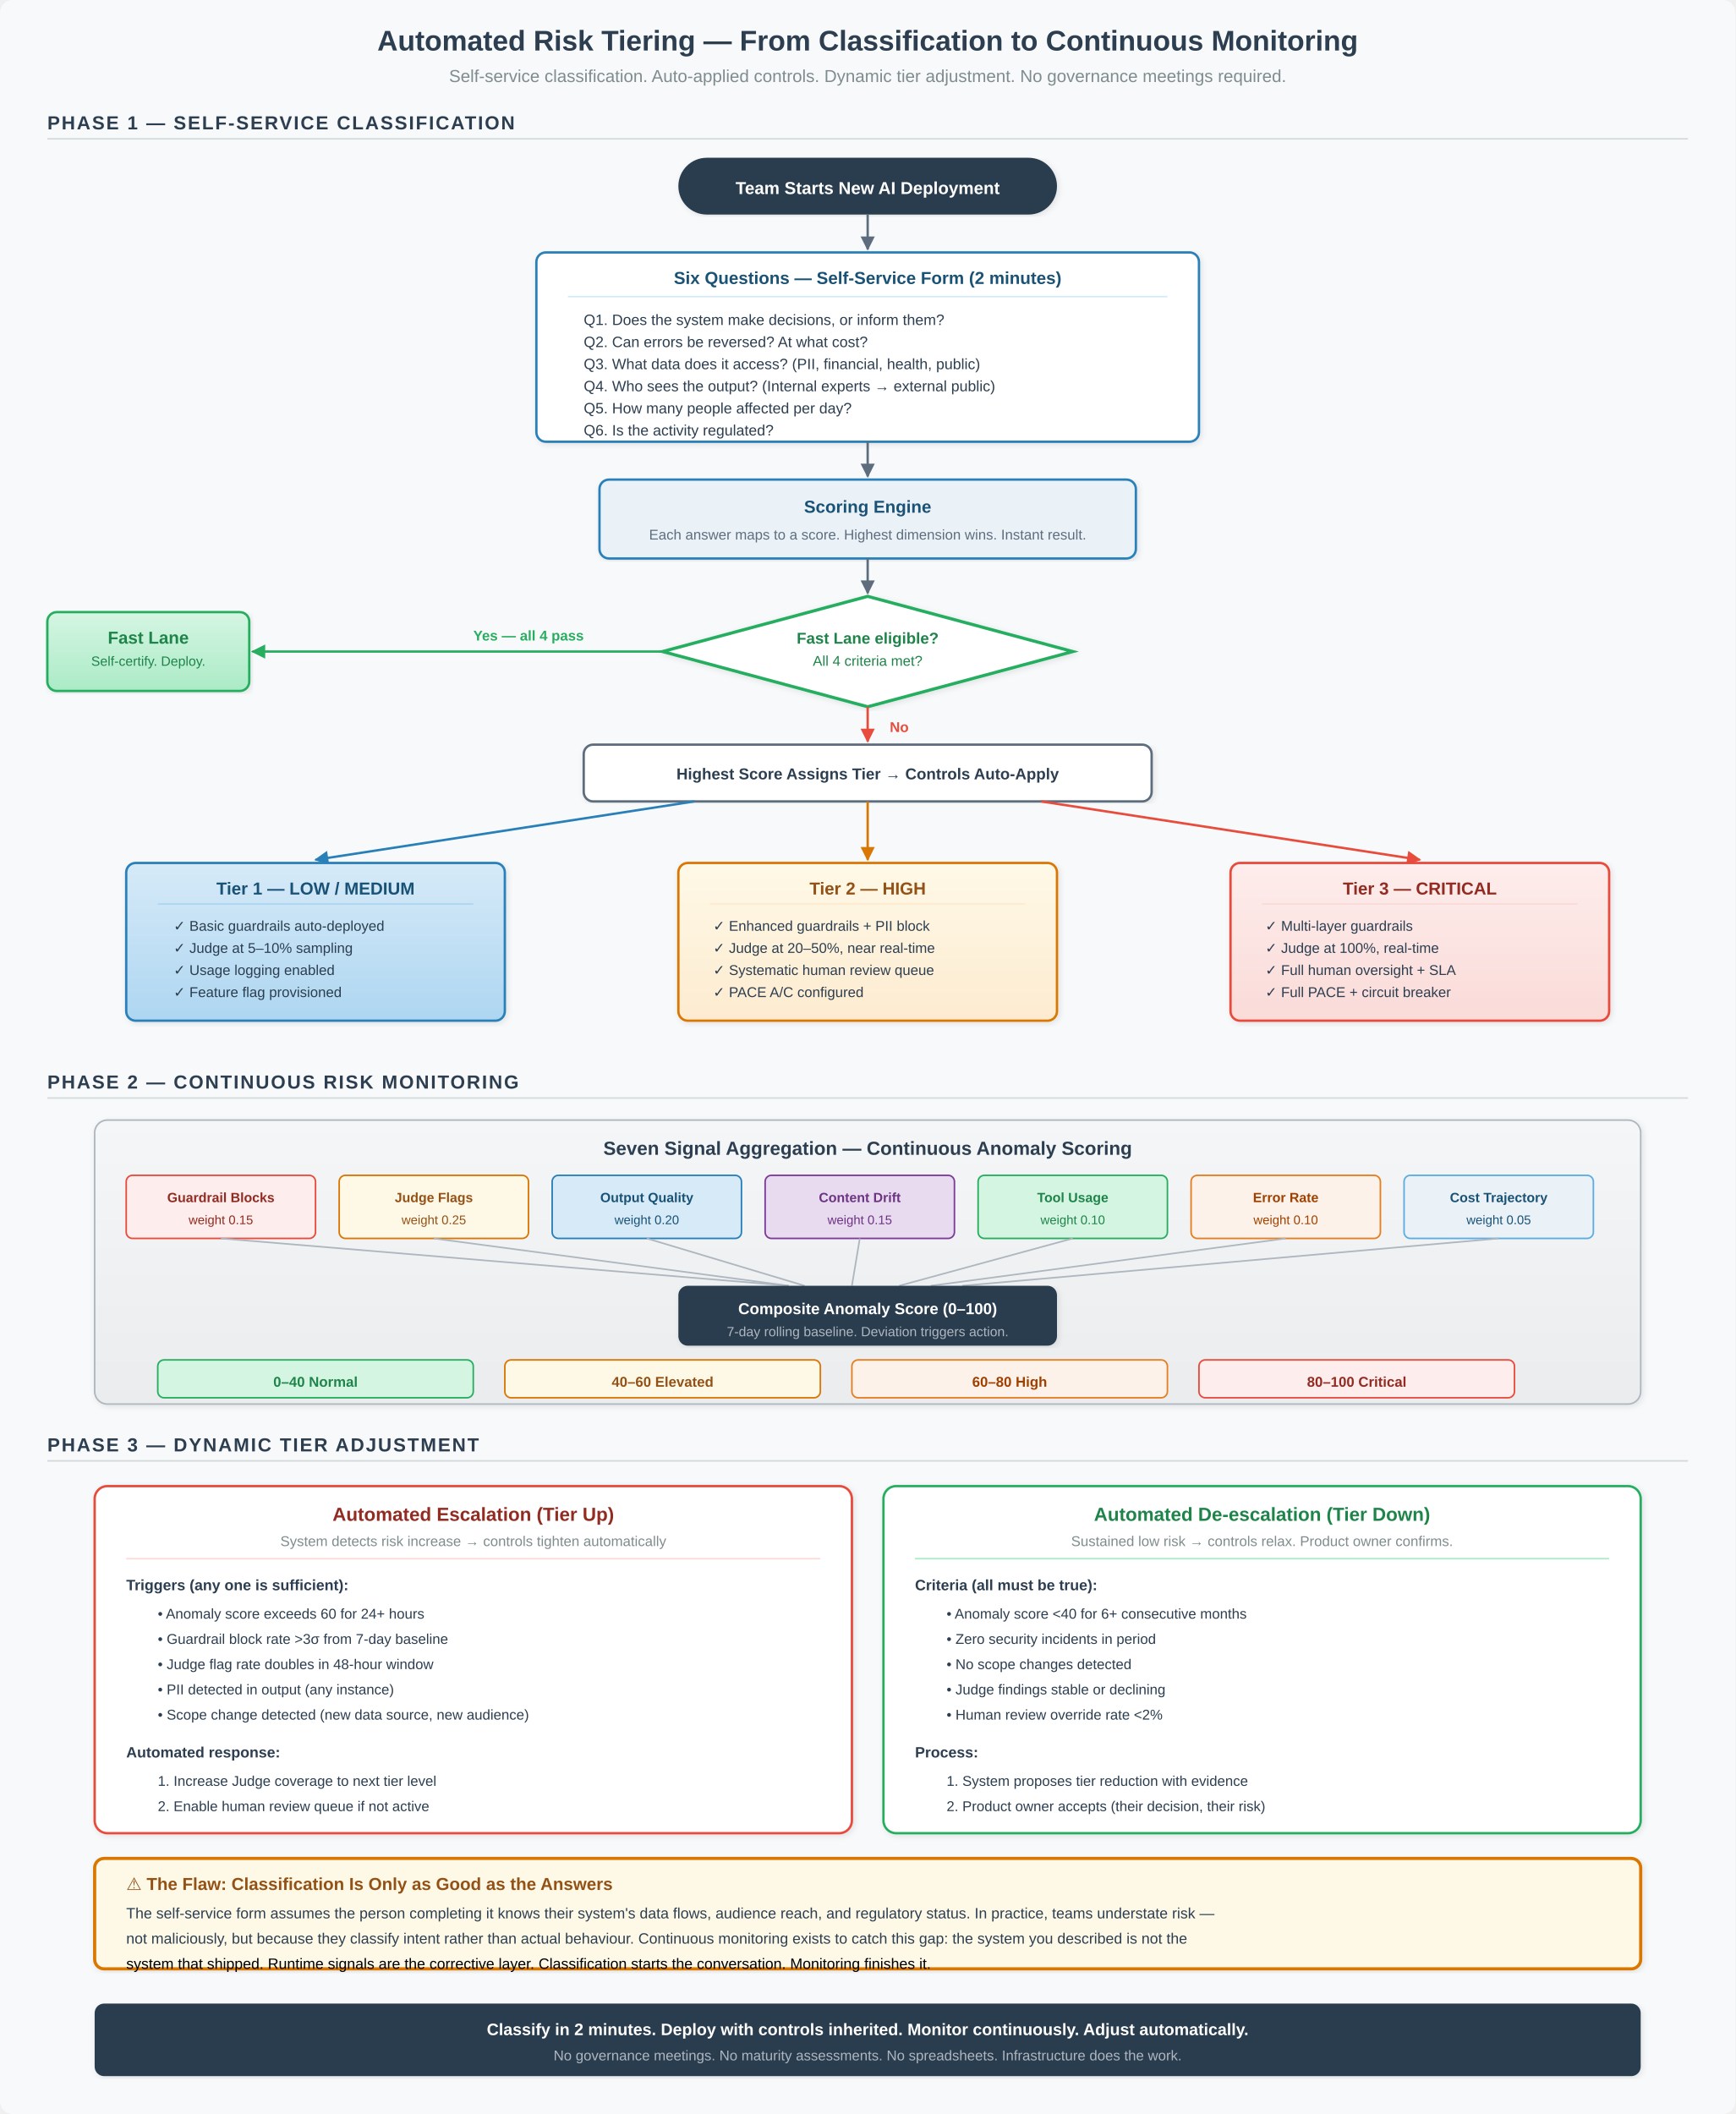
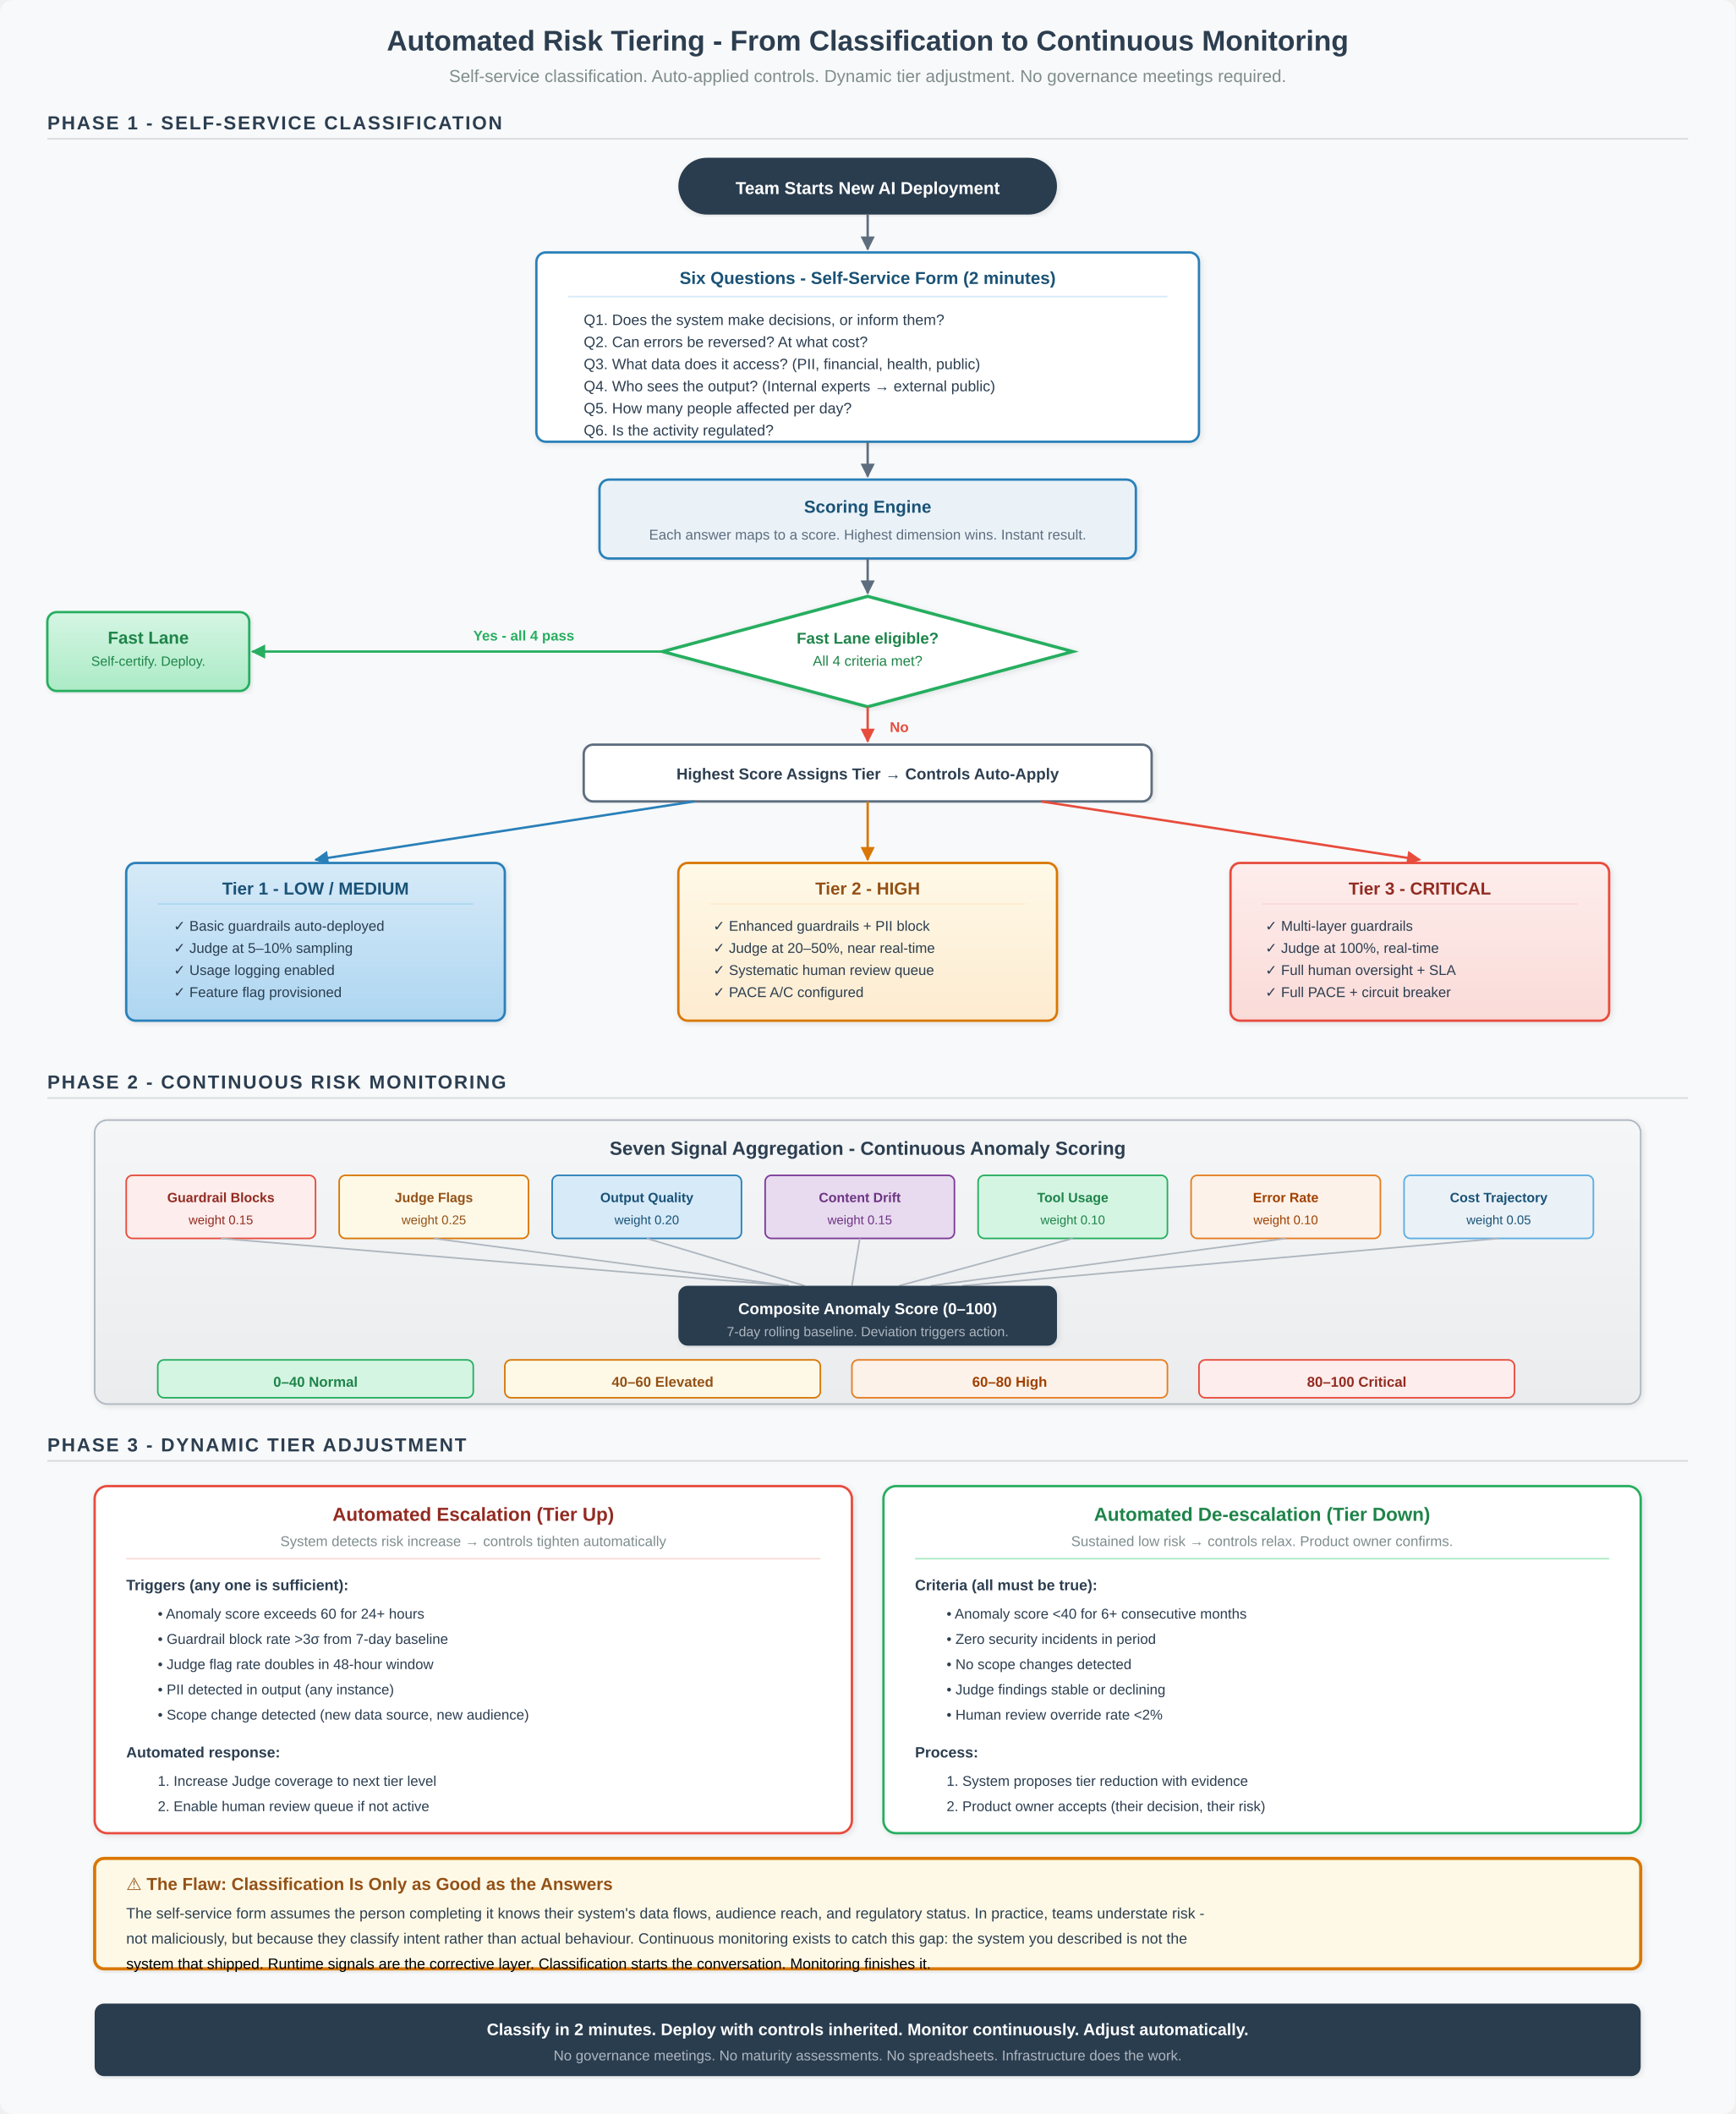
<svg xmlns="http://www.w3.org/2000/svg" width="1100" height="1340" viewBox="0 0 1100 1340" font-family="Arial, Helvetica, sans-serif">
  <defs>
    <filter id="shadow" x="-2%" y="-2%" width="104%" height="106%">
      <feDropShadow dx="1" dy="1" stdDeviation="2" flood-opacity="0.1" />
    </filter>
    <marker id="arrow" viewBox="0 0 10 10" refX="9" refY="5" markerWidth="6" markerHeight="6" orient="auto">
      <path d="M 0 0 L 10 5 L 0 10 z" fill="#5d6d7e" />
    </marker>
    <marker id="arrowGreen" viewBox="0 0 10 10" refX="9" refY="5" markerWidth="6" markerHeight="6" orient="auto">
      <path d="M 0 0 L 10 5 L 0 10 z" fill="#27ae60" />
    </marker>
    <marker id="arrowRed" viewBox="0 0 10 10" refX="9" refY="5" markerWidth="6" markerHeight="6" orient="auto">
      <path d="M 0 0 L 10 5 L 0 10 z" fill="#e74c3c" />
    </marker>
    <marker id="arrowBlue" viewBox="0 0 10 10" refX="9" refY="5" markerWidth="6" markerHeight="6" orient="auto">
      <path d="M 0 0 L 10 5 L 0 10 z" fill="#2980b9" />
    </marker>
    <marker id="arrowAmber" viewBox="0 0 10 10" refX="9" refY="5" markerWidth="6" markerHeight="6" orient="auto">
      <path d="M 0 0 L 10 5 L 0 10 z" fill="#d97706" />
    </marker>
    <linearGradient id="fastLaneGrad" x1="0" y1="0" x2="0" y2="1">
      <stop offset="0%" stop-color="#d5f5e3" />
      <stop offset="100%" stop-color="#abebc6" />
    </linearGradient>
    <linearGradient id="tier1Grad" x1="0" y1="0" x2="0" y2="1">
      <stop offset="0%" stop-color="#d6eaf8" />
      <stop offset="100%" stop-color="#aed6f1" />
    </linearGradient>
    <linearGradient id="tier2Grad" x1="0" y1="0" x2="0" y2="1">
      <stop offset="0%" stop-color="#fef9e7" />
      <stop offset="100%" stop-color="#fdebd0" />
    </linearGradient>
    <linearGradient id="tier3Grad" x1="0" y1="0" x2="0" y2="1">
      <stop offset="0%" stop-color="#fdedec" />
      <stop offset="100%" stop-color="#fadbd8" />
    </linearGradient>
    <linearGradient id="monitorGrad" x1="0" y1="0" x2="0" y2="1">
      <stop offset="0%" stop-color="#f4f6f7" />
      <stop offset="100%" stop-color="#eaecee" />
    </linearGradient>
  </defs>
  <rect width="1100" height="1340" fill="#f8f9fa" rx="8" />
-   <text x="550" y="32" text-anchor="middle" font-size="18" font-weight="bold" fill="#2c3e50">Automated Risk Tiering — From Classification to Continuous Monitoring</text>
+   <text x="550" y="32" text-anchor="middle" font-size="18" font-weight="bold" fill="#2c3e50">Automated Risk Tiering - From Classification to Continuous Monitoring</text>
  <text x="550" y="52" text-anchor="middle" font-size="11" fill="#7f8c8d">Self-service classification. Auto-applied controls. Dynamic tier adjustment. No governance meetings required.</text>
-   <text x="30" y="82" font-size="12" font-weight="bold" fill="#2c3e50" letter-spacing="1">PHASE 1 — SELF-SERVICE CLASSIFICATION</text>
+   <text x="30" y="82" font-size="12" font-weight="bold" fill="#2c3e50" letter-spacing="1">PHASE 1 - SELF-SERVICE CLASSIFICATION</text>
  <line x1="30" y1="88" x2="1070" y2="88" stroke="#d5dbdb" stroke-width="1" />
  <rect x="430" y="100" width="240" height="36" rx="18" fill="#2c3e50" filter="url(#shadow)" />
  <text x="550" y="123" text-anchor="middle" font-size="11" font-weight="bold" fill="#fff">Team Starts New AI Deployment</text>
  <line x1="550" y1="136" x2="550" y2="158" stroke="#5d6d7e" stroke-width="1.5" marker-end="url(#arrow)" />
  <rect x="340" y="160" width="420" height="120" rx="6" fill="#fff" stroke="#2980b9" stroke-width="1.5" filter="url(#shadow)" />
-   <text x="550" y="180" text-anchor="middle" font-size="11" font-weight="bold" fill="#1a5276">Six Questions — Self-Service Form (2 minutes)</text>
+   <text x="550" y="180" text-anchor="middle" font-size="11" font-weight="bold" fill="#1a5276">Six Questions - Self-Service Form (2 minutes)</text>
  <line x1="360" y1="188" x2="740" y2="188" stroke="#d6eaf8" stroke-width="1" />
  <text x="370" y="206" font-size="9.5" fill="#2c3e50">Q1. Does the system make decisions, or inform them?</text>
  <text x="370" y="220" font-size="9.5" fill="#2c3e50">Q2. Can errors be reversed? At what cost?</text>
  <text x="370" y="234" font-size="9.5" fill="#2c3e50">Q3. What data does it access? (PII, financial, health, public)</text>
  <text x="370" y="248" font-size="9.5" fill="#2c3e50">Q4. Who sees the output? (Internal experts → external public)</text>
  <text x="370" y="262" font-size="9.5" fill="#2c3e50">Q5. How many people affected per day?</text>
  <text x="370" y="276" font-size="9.5" fill="#2c3e50">Q6. Is the activity regulated?</text>
  <line x1="550" y1="280" x2="550" y2="302" stroke="#5d6d7e" stroke-width="1.5" marker-end="url(#arrow)" />
  <rect x="380" y="304" width="340" height="50" rx="6" fill="#eaf2f8" stroke="#2980b9" stroke-width="1.5" filter="url(#shadow)" />
  <text x="550" y="325" text-anchor="middle" font-size="11" font-weight="bold" fill="#1a5276">Scoring Engine</text>
  <text x="550" y="342" text-anchor="middle" font-size="9" fill="#5d6d7e">Each answer maps to a score. Highest dimension wins. Instant result.</text>
  <line x1="550" y1="354" x2="550" y2="376" stroke="#5d6d7e" stroke-width="1.5" marker-end="url(#arrow)" />
  <polygon points="550,378 680,413 550,448 420,413" fill="#fff" stroke="#27ae60" stroke-width="2" filter="url(#shadow)" />
  <text x="550" y="408" text-anchor="middle" font-size="10" font-weight="bold" fill="#1e8449">Fast Lane eligible?</text>
  <text x="550" y="422" text-anchor="middle" font-size="9" fill="#1e8449">All 4 criteria met?</text>
  <line x1="420" y1="413" x2="160" y2="413" stroke="#27ae60" stroke-width="1.5" marker-end="url(#arrowGreen)" />
-   <text x="300" y="406" font-size="9" font-weight="bold" fill="#27ae60">Yes — all 4 pass</text>
+   <text x="300" y="406" font-size="9" font-weight="bold" fill="#27ae60">Yes - all 4 pass</text>
  <rect x="30" y="388" width="128" height="50" rx="6" fill="url(#fastLaneGrad)" stroke="#27ae60" stroke-width="1.5" filter="url(#shadow)" />
  <text x="94" y="408" text-anchor="middle" font-size="11" font-weight="bold" fill="#1e8449">Fast Lane</text>
  <text x="94" y="422" text-anchor="middle" font-size="8.5" fill="#1e8449">Self-certify. Deploy.</text>
  <line x1="550" y1="448" x2="550" y2="470" stroke="#e74c3c" stroke-width="1.5" marker-end="url(#arrowRed)" />
  <text x="564" y="464" font-size="9" font-weight="bold" fill="#e74c3c">No</text>
  <rect x="370" y="472" width="360" height="36" rx="6" fill="#fff" stroke="#5d6d7e" stroke-width="1.5" filter="url(#shadow)" />
  <text x="550" y="494" text-anchor="middle" font-size="10" font-weight="bold" fill="#2c3e50">Highest Score Assigns Tier → Controls Auto-Apply</text>
  <line x1="440" y1="508" x2="200" y2="545" stroke="#2980b9" stroke-width="1.5" marker-end="url(#arrowBlue)" />
  <line x1="550" y1="508" x2="550" y2="545" stroke="#d97706" stroke-width="1.5" marker-end="url(#arrowAmber)" />
  <line x1="660" y1="508" x2="900" y2="545" stroke="#e74c3c" stroke-width="1.5" marker-end="url(#arrowRed)" />
  <rect x="80" y="547" width="240" height="100" rx="6" fill="url(#tier1Grad)" stroke="#2980b9" stroke-width="1.5" filter="url(#shadow)" />
-   <text x="200" y="567" text-anchor="middle" font-size="11" font-weight="bold" fill="#1a5276">Tier 1 — LOW / MEDIUM</text>
+   <text x="200" y="567" text-anchor="middle" font-size="11" font-weight="bold" fill="#1a5276">Tier 1 - LOW / MEDIUM</text>
  <line x1="100" y1="573" x2="300" y2="573" stroke="#aed6f1" stroke-width="1" />
  <text x="110" y="590" font-size="9" fill="#2c3e50">✓ Basic guardrails auto-deployed</text>
  <text x="110" y="604" font-size="9" fill="#2c3e50">✓ Judge at 5–10% sampling</text>
  <text x="110" y="618" font-size="9" fill="#2c3e50">✓ Usage logging enabled</text>
  <text x="110" y="632" font-size="9" fill="#2c3e50">✓ Feature flag provisioned</text>
  <rect x="430" y="547" width="240" height="100" rx="6" fill="url(#tier2Grad)" stroke="#d97706" stroke-width="1.5" filter="url(#shadow)" />
-   <text x="550" y="567" text-anchor="middle" font-size="11" font-weight="bold" fill="#935116">Tier 2 — HIGH</text>
+   <text x="550" y="567" text-anchor="middle" font-size="11" font-weight="bold" fill="#935116">Tier 2 - HIGH</text>
  <line x1="450" y1="573" x2="650" y2="573" stroke="#fdebd0" stroke-width="1" />
  <text x="452" y="590" font-size="9" fill="#2c3e50">✓ Enhanced guardrails + PII block</text>
  <text x="452" y="604" font-size="9" fill="#2c3e50">✓ Judge at 20–50%, near real-time</text>
  <text x="452" y="618" font-size="9" fill="#2c3e50">✓ Systematic human review queue</text>
  <text x="452" y="632" font-size="9" fill="#2c3e50">✓ PACE A/C configured</text>
  <rect x="780" y="547" width="240" height="100" rx="6" fill="url(#tier3Grad)" stroke="#e74c3c" stroke-width="1.5" filter="url(#shadow)" />
-   <text x="900" y="567" text-anchor="middle" font-size="11" font-weight="bold" fill="#922b21">Tier 3 — CRITICAL</text>
+   <text x="900" y="567" text-anchor="middle" font-size="11" font-weight="bold" fill="#922b21">Tier 3 - CRITICAL</text>
  <line x1="800" y1="573" x2="1000" y2="573" stroke="#fadbd8" stroke-width="1" />
  <text x="802" y="590" font-size="9" fill="#2c3e50">✓ Multi-layer guardrails</text>
  <text x="802" y="604" font-size="9" fill="#2c3e50">✓ Judge at 100%, real-time</text>
  <text x="802" y="618" font-size="9" fill="#2c3e50">✓ Full human oversight + SLA</text>
  <text x="802" y="632" font-size="9" fill="#2c3e50">✓ Full PACE + circuit breaker</text>
-   <text x="30" y="690" font-size="12" font-weight="bold" fill="#2c3e50" letter-spacing="1">PHASE 2 — CONTINUOUS RISK MONITORING</text>
+   <text x="30" y="690" font-size="12" font-weight="bold" fill="#2c3e50" letter-spacing="1">PHASE 2 - CONTINUOUS RISK MONITORING</text>
  <line x1="30" y1="696" x2="1070" y2="696" stroke="#d5dbdb" stroke-width="1" />
  <rect x="60" y="710" width="980" height="180" rx="8" fill="url(#monitorGrad)" stroke="#aeb6bf" stroke-width="1" filter="url(#shadow)" />
-   <text x="550" y="732" text-anchor="middle" font-size="12" font-weight="bold" fill="#2c3e50">Seven Signal Aggregation — Continuous Anomaly Scoring</text>
+   <text x="550" y="732" text-anchor="middle" font-size="12" font-weight="bold" fill="#2c3e50">Seven Signal Aggregation - Continuous Anomaly Scoring</text>
  <rect x="80" y="745" width="120" height="40" rx="4" fill="#fdedec" stroke="#e74c3c" stroke-width="1" />
  <text x="140" y="762" text-anchor="middle" font-size="8.5" font-weight="bold" fill="#922b21">Guardrail Blocks</text>
  <text x="140" y="776" text-anchor="middle" font-size="8" fill="#922b21">weight 0.15</text>
  <rect x="215" y="745" width="120" height="40" rx="4" fill="#fef9e7" stroke="#d97706" stroke-width="1" />
  <text x="275" y="762" text-anchor="middle" font-size="8.5" font-weight="bold" fill="#935116">Judge Flags</text>
  <text x="275" y="776" text-anchor="middle" font-size="8" fill="#935116">weight 0.25</text>
  <rect x="350" y="745" width="120" height="40" rx="4" fill="#d6eaf8" stroke="#2980b9" stroke-width="1" />
  <text x="410" y="762" text-anchor="middle" font-size="8.5" font-weight="bold" fill="#1a5276">Output Quality</text>
  <text x="410" y="776" text-anchor="middle" font-size="8" fill="#1a5276">weight 0.20</text>
  <rect x="485" y="745" width="120" height="40" rx="4" fill="#e8daef" stroke="#7d3c98" stroke-width="1" />
  <text x="545" y="762" text-anchor="middle" font-size="8.5" font-weight="bold" fill="#6c3483">Content Drift</text>
  <text x="545" y="776" text-anchor="middle" font-size="8" fill="#6c3483">weight 0.15</text>
  <rect x="620" y="745" width="120" height="40" rx="4" fill="#d5f5e3" stroke="#27ae60" stroke-width="1" />
  <text x="680" y="762" text-anchor="middle" font-size="8.5" font-weight="bold" fill="#1e8449">Tool Usage</text>
  <text x="680" y="776" text-anchor="middle" font-size="8" fill="#1e8449">weight 0.10</text>
  <rect x="755" y="745" width="120" height="40" rx="4" fill="#fdf2e9" stroke="#e67e22" stroke-width="1" />
  <text x="815" y="762" text-anchor="middle" font-size="8.5" font-weight="bold" fill="#a04000">Error Rate</text>
  <text x="815" y="776" text-anchor="middle" font-size="8" fill="#a04000">weight 0.10</text>
  <rect x="890" y="745" width="120" height="40" rx="4" fill="#eaf2f8" stroke="#5dade2" stroke-width="1" />
  <text x="950" y="762" text-anchor="middle" font-size="8.5" font-weight="bold" fill="#1a5276">Cost Trajectory</text>
  <text x="950" y="776" text-anchor="middle" font-size="8" fill="#1a5276">weight 0.05</text>
  <line x1="140" y1="785" x2="500" y2="815" stroke="#aeb6bf" stroke-width="1" />
  <line x1="275" y1="785" x2="500" y2="815" stroke="#aeb6bf" stroke-width="1" />
  <line x1="410" y1="785" x2="510" y2="815" stroke="#aeb6bf" stroke-width="1" />
  <line x1="545" y1="785" x2="540" y2="815" stroke="#aeb6bf" stroke-width="1" />
  <line x1="680" y1="785" x2="570" y2="815" stroke="#aeb6bf" stroke-width="1" />
  <line x1="815" y1="785" x2="590" y2="815" stroke="#aeb6bf" stroke-width="1" />
  <line x1="950" y1="785" x2="610" y2="815" stroke="#aeb6bf" stroke-width="1" />
  <rect x="430" y="815" width="240" height="38" rx="6" fill="#2c3e50" filter="url(#shadow)" />
  <text x="550" y="833" text-anchor="middle" font-size="10" font-weight="bold" fill="#fff">Composite Anomaly Score (0–100)</text>
  <text x="550" y="847" text-anchor="middle" font-size="8.5" fill="#aeb6bf">7-day rolling baseline. Deviation triggers action.</text>
  <rect x="100" y="862" width="200" height="24" rx="4" fill="#d5f5e3" stroke="#27ae60" stroke-width="1" />
  <text x="200" y="879" text-anchor="middle" font-size="9" font-weight="bold" fill="#1e8449">0–40  Normal</text>
  <rect x="320" y="862" width="200" height="24" rx="4" fill="#fef9e7" stroke="#d97706" stroke-width="1" />
  <text x="420" y="879" text-anchor="middle" font-size="9" font-weight="bold" fill="#935116">40–60  Elevated</text>
  <rect x="540" y="862" width="200" height="24" rx="4" fill="#fdf2e9" stroke="#e67e22" stroke-width="1" />
  <text x="640" y="879" text-anchor="middle" font-size="9" font-weight="bold" fill="#a04000">60–80  High</text>
  <rect x="760" y="862" width="200" height="24" rx="4" fill="#fdedec" stroke="#e74c3c" stroke-width="1" />
  <text x="860" y="879" text-anchor="middle" font-size="9" font-weight="bold" fill="#922b21">80–100  Critical</text>
-   <text x="30" y="920" font-size="12" font-weight="bold" fill="#2c3e50" letter-spacing="1">PHASE 3 — DYNAMIC TIER ADJUSTMENT</text>
+   <text x="30" y="920" font-size="12" font-weight="bold" fill="#2c3e50" letter-spacing="1">PHASE 3 - DYNAMIC TIER ADJUSTMENT</text>
  <line x1="30" y1="926" x2="1070" y2="926" stroke="#d5dbdb" stroke-width="1" />
  <rect x="60" y="942" width="480" height="220" rx="8" fill="#fff" stroke="#e74c3c" stroke-width="1.5" filter="url(#shadow)" />
  <text x="300" y="964" text-anchor="middle" font-size="12" font-weight="bold" fill="#922b21">Automated Escalation (Tier Up)</text>
  <text x="300" y="980" text-anchor="middle" font-size="9" fill="#7f8c8d">System detects risk increase → controls tighten automatically</text>
  <line x1="80" y1="988" x2="520" y2="988" stroke="#fadbd8" stroke-width="1" />
  <text x="80" y="1008" font-size="9.5" font-weight="bold" fill="#2c3e50">Triggers (any one is sufficient):</text>
  <text x="100" y="1026" font-size="9" fill="#2c3e50">• Anomaly score exceeds 60 for 24+ hours</text>
  <text x="100" y="1042" font-size="9" fill="#2c3e50">• Guardrail block rate &gt;3σ from 7-day baseline</text>
  <text x="100" y="1058" font-size="9" fill="#2c3e50">• Judge flag rate doubles in 48-hour window</text>
  <text x="100" y="1074" font-size="9" fill="#2c3e50">• PII detected in output (any instance)</text>
  <text x="100" y="1090" font-size="9" fill="#2c3e50">• Scope change detected (new data source, new audience)</text>
  <text x="80" y="1114" font-size="9.5" font-weight="bold" fill="#2c3e50">Automated response:</text>
  <text x="100" y="1132" font-size="9" fill="#2c3e50">1. Increase Judge coverage to next tier level</text>
  <text x="100" y="1148" font-size="9" fill="#2c3e50">2. Enable human review queue if not active</text>
  <rect x="560" y="942" width="480" height="220" rx="8" fill="#fff" stroke="#27ae60" stroke-width="1.5" filter="url(#shadow)" />
  <text x="800" y="964" text-anchor="middle" font-size="12" font-weight="bold" fill="#1e8449">Automated De-escalation (Tier Down)</text>
  <text x="800" y="980" text-anchor="middle" font-size="9" fill="#7f8c8d">Sustained low risk → controls relax. Product owner confirms.</text>
  <line x1="580" y1="988" x2="1020" y2="988" stroke="#abebc6" stroke-width="1" />
  <text x="580" y="1008" font-size="9.5" font-weight="bold" fill="#2c3e50">Criteria (all must be true):</text>
  <text x="600" y="1026" font-size="9" fill="#2c3e50">• Anomaly score &lt;40 for 6+ consecutive months</text>
  <text x="600" y="1042" font-size="9" fill="#2c3e50">• Zero security incidents in period</text>
  <text x="600" y="1058" font-size="9" fill="#2c3e50">• No scope changes detected</text>
  <text x="600" y="1074" font-size="9" fill="#2c3e50">• Judge findings stable or declining</text>
  <text x="600" y="1090" font-size="9" fill="#2c3e50">• Human review override rate &lt;2%</text>
  <text x="580" y="1114" font-size="9.5" font-weight="bold" fill="#2c3e50">Process:</text>
  <text x="600" y="1132" font-size="9" fill="#2c3e50">1. System proposes tier reduction with evidence</text>
  <text x="600" y="1148" font-size="9" fill="#2c3e50">2. Product owner accepts (their decision, their risk)</text>
  <rect x="60" y="1178" width="980" height="70" rx="6" fill="#fef9e7" stroke="#d97706" stroke-width="2" filter="url(#shadow)" />
  <text x="80" y="1198" font-size="11" font-weight="bold" fill="#935116">⚠  The Flaw: Classification Is Only as Good as the Answers</text>
-   <text x="80" y="1216" font-size="9.5" fill="#2c3e50">The self-service form assumes the person completing it knows their system's data flows, audience reach, and regulatory status. In practice, teams understate risk —</text>
+   <text x="80" y="1216" font-size="9.5" fill="#2c3e50">The self-service form assumes the person completing it knows their system's data flows, audience reach, and regulatory status. In practice, teams understate risk -</text>
  <text x="80" y="1232" font-size="9.5" fill="#2c3e50">not maliciously, but because they classify intent rather than actual behaviour. Continuous monitoring exists to catch this gap: the system you described is not the</text>
  <text x="80" y="1248" font-size="9.5" fill="#1a5276; font-weight: bold">system that shipped. Runtime signals are the corrective layer. Classification starts the conversation. Monitoring finishes it.</text>
  <rect x="60" y="1270" width="980" height="46" rx="6" fill="#2c3e50" filter="url(#shadow)" />
  <text x="550" y="1290" text-anchor="middle" font-size="10.5" font-weight="bold" fill="#fff">Classify in 2 minutes. Deploy with controls inherited. Monitor continuously. Adjust automatically.</text>
  <text x="550" y="1306" text-anchor="middle" font-size="9" fill="#aeb6bf">No governance meetings. No maturity assessments. No spreadsheets. Infrastructure does the work.</text>
</svg>
